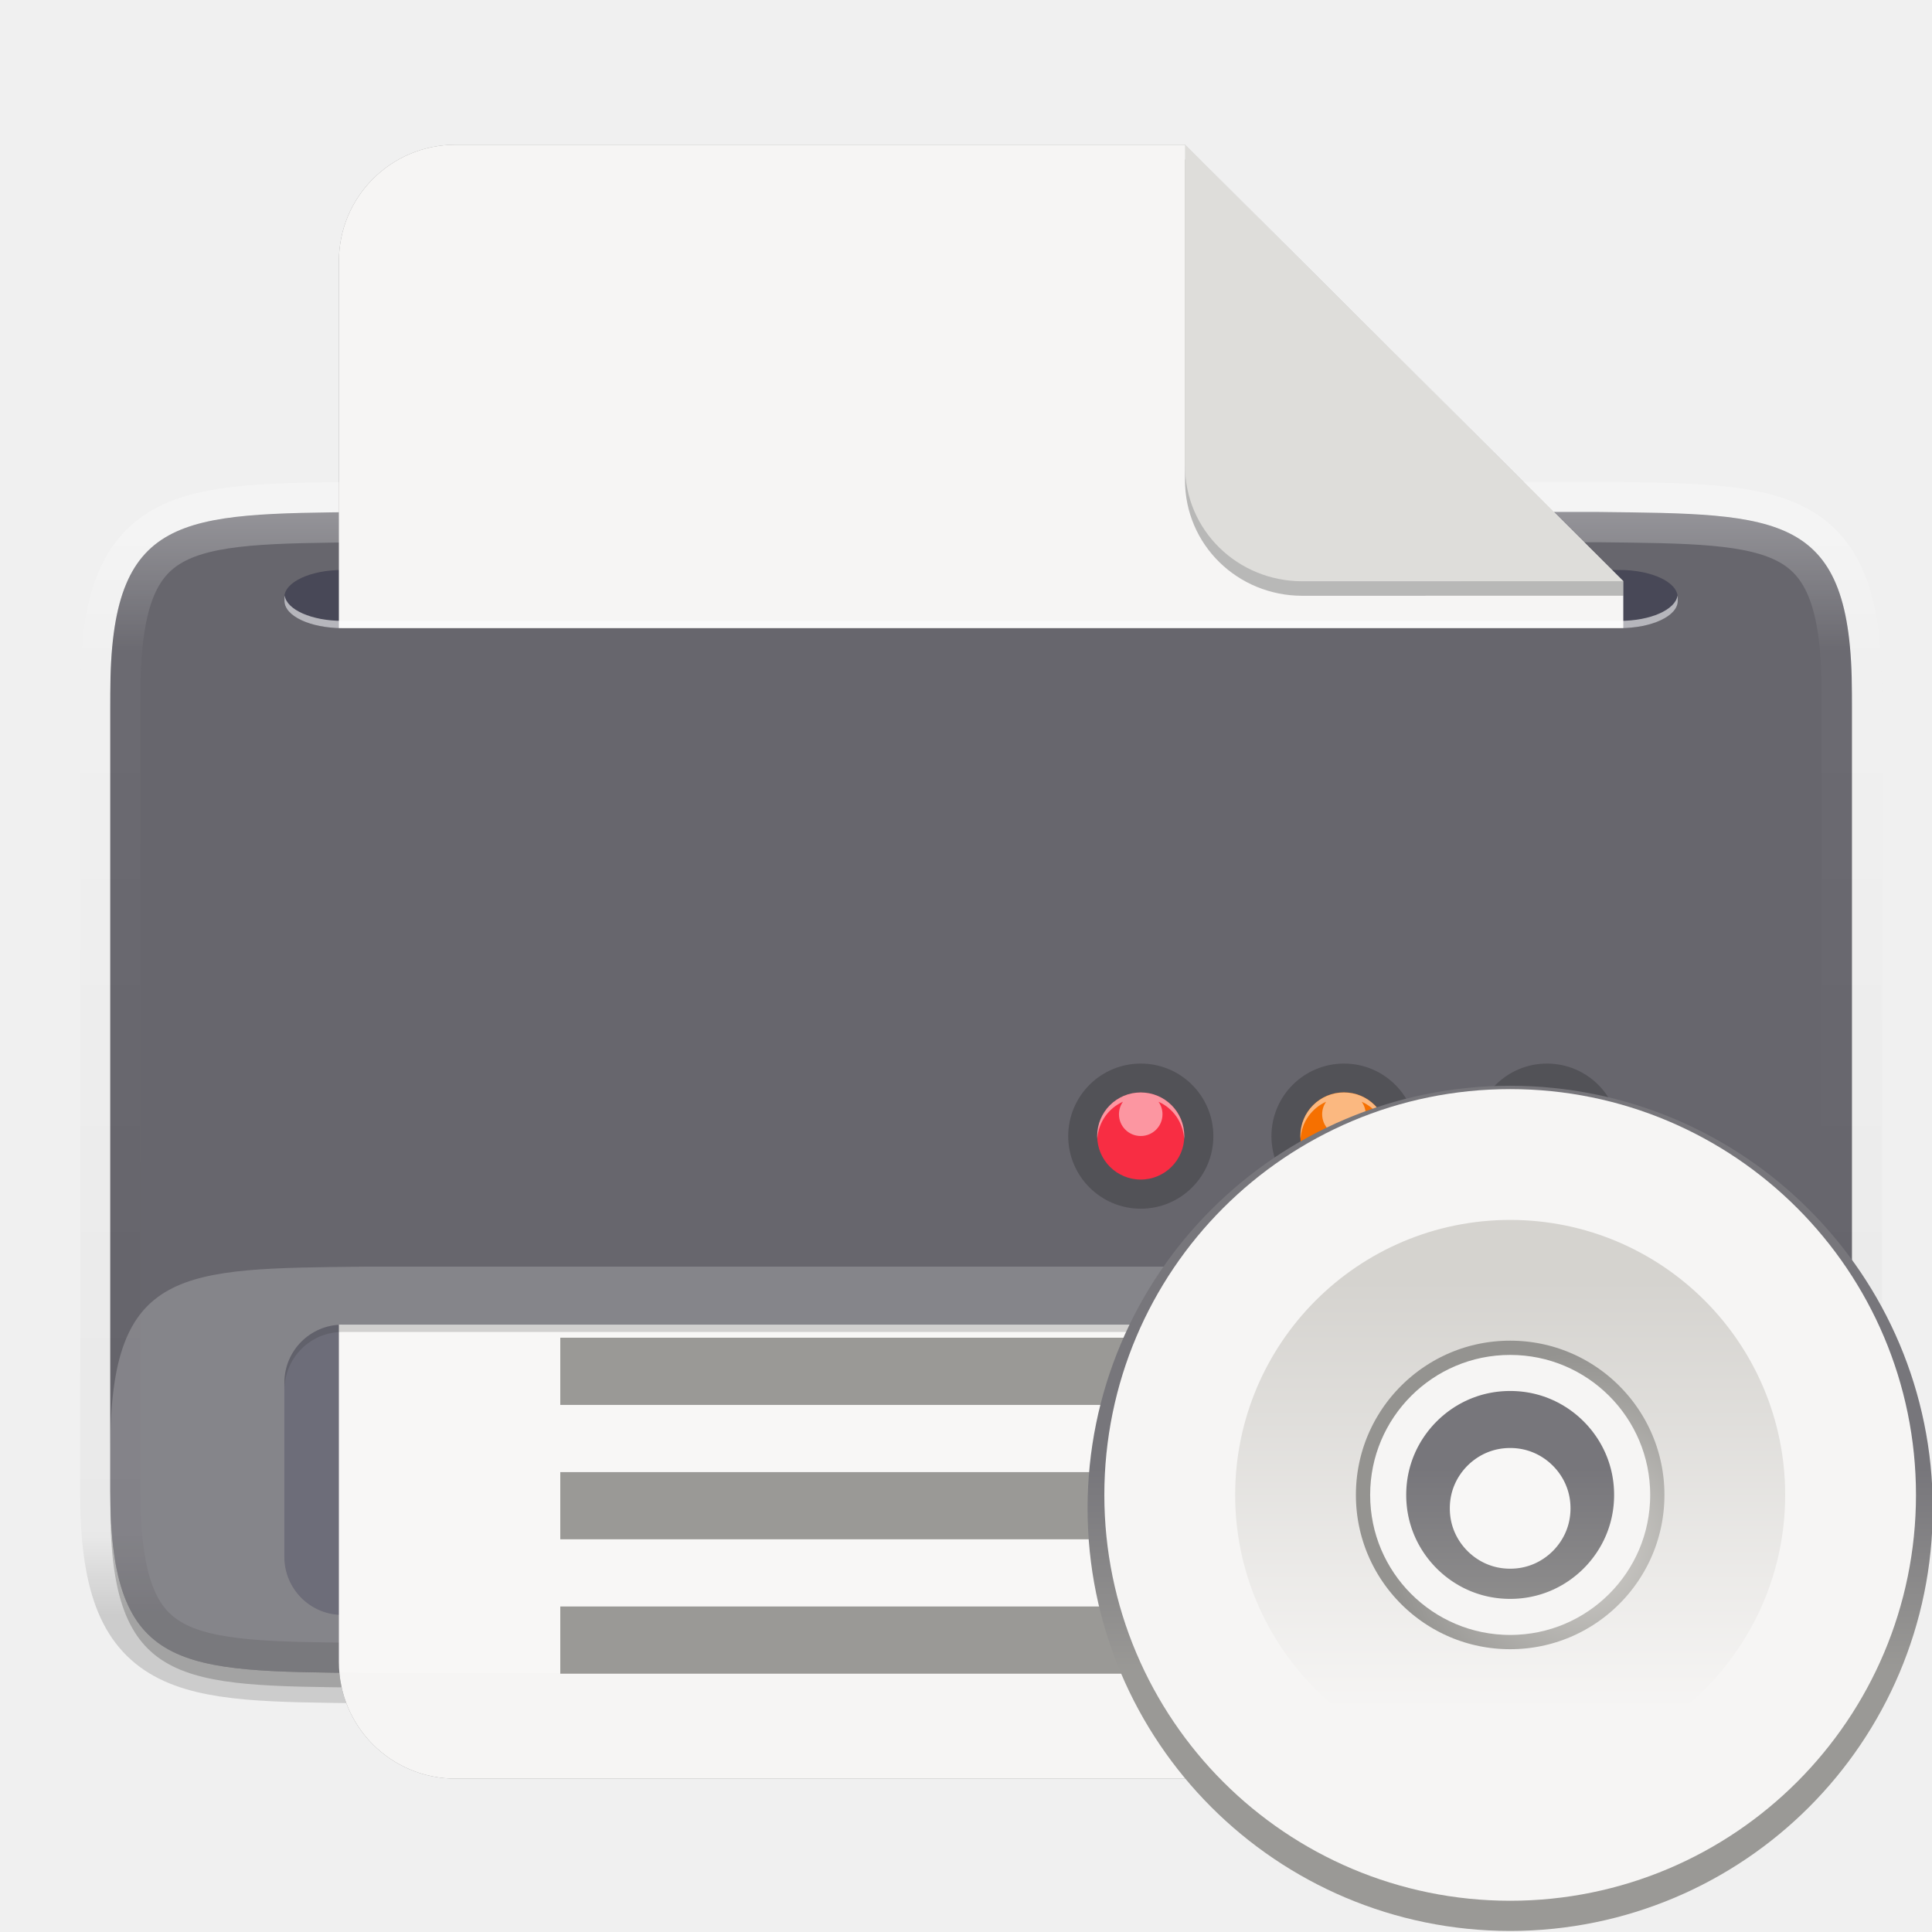
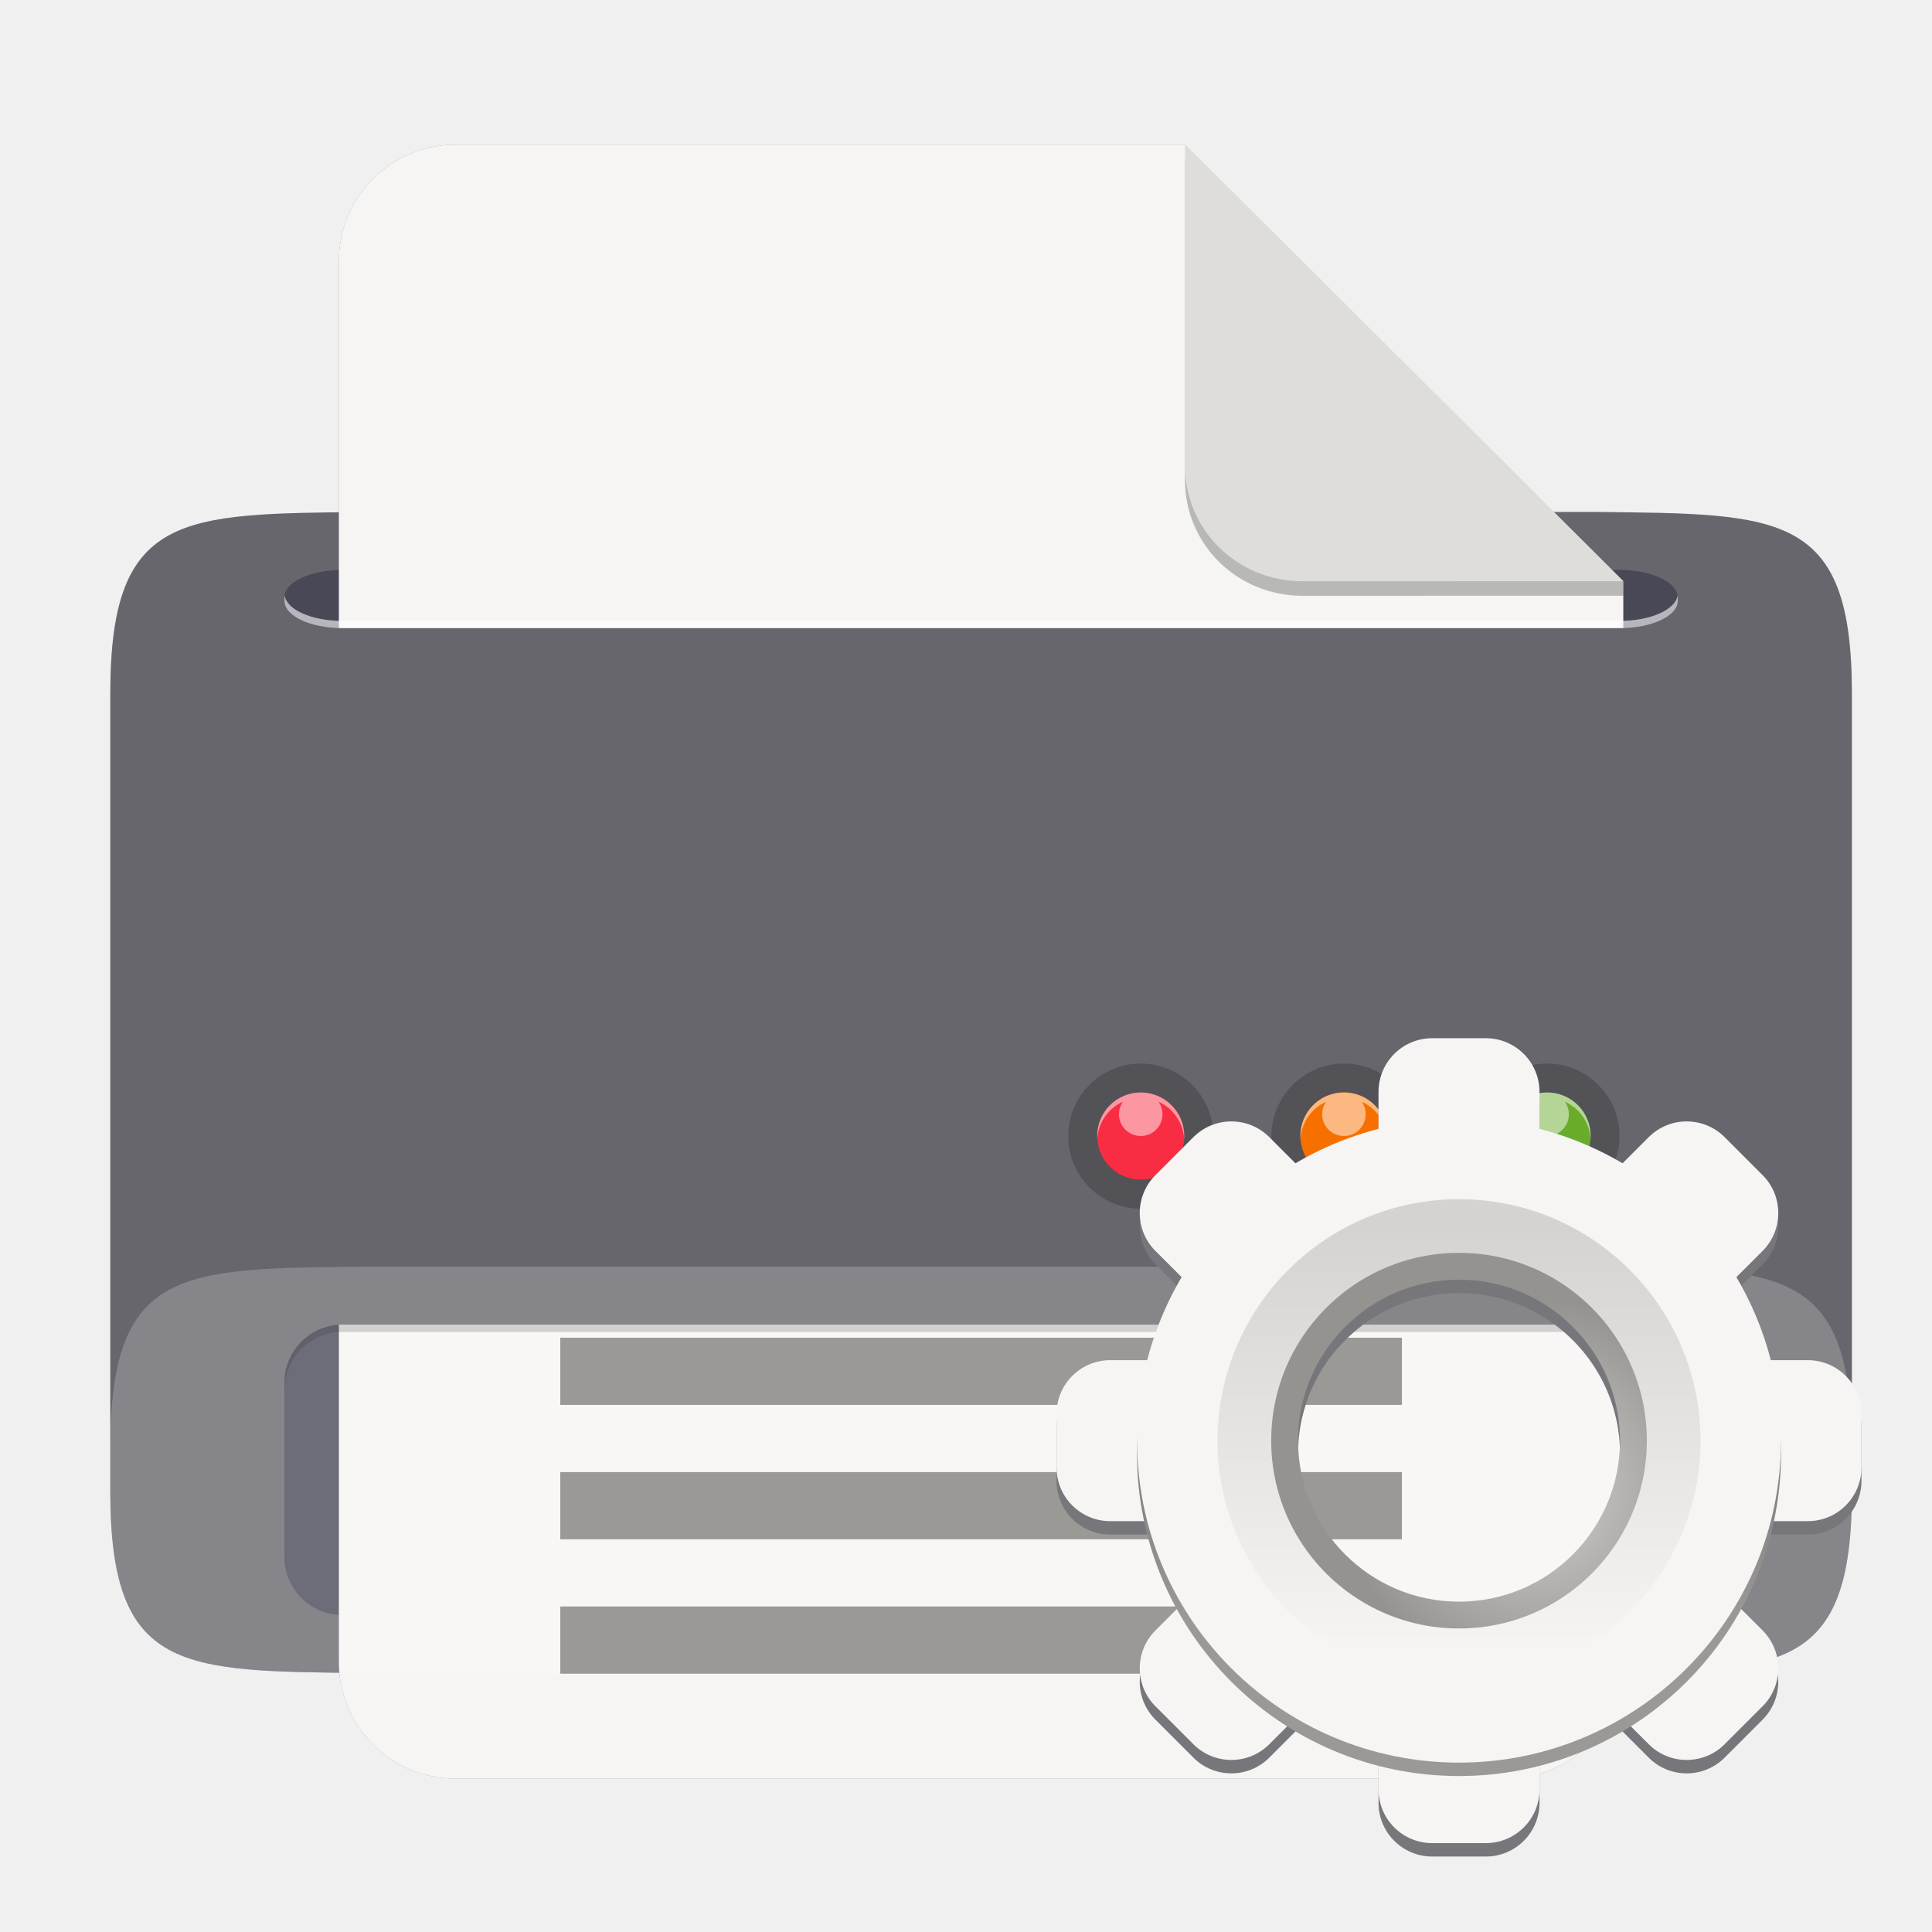
<svg xmlns="http://www.w3.org/2000/svg" fill="none" height="128" viewBox="0 0 128 128" width="128">
-   <linearGradient id="paint0_linear" gradientUnits="userSpaceOnUse" x1="65" x2="65" y1="33.923" y2="107.001">
-     <stop offset="0" stop-color="#fff" />
-     <stop offset=".125" stop-color="#fff" stop-opacity=".098" />
-     <stop offset=".925" stop-opacity=".098" />
-     <stop offset="1" stop-opacity=".498" />
-   </linearGradient>
-   <linearGradient id="paint3_linear" gradientUnits="userSpaceOnUse" x1="100.052" x2="100.052" y1="110.819" y2="97.266">
+   <linearGradient id="linearGradient1027" gradientUnits="userSpaceOnUse" x1="64" x2="64" y1="262.5" y2="232">
    <stop offset="0" stop-color="#9a9996" />
    <stop offset="1" stop-color="#77767b" />
  </linearGradient>
-   <radialGradient id="paint4_radial" cx="0" cy="0" gradientTransform="matrix(0 -12.5615 12.5615 0 104.763 102.183)" gradientUnits="userSpaceOnUse" r="1">
+   <radialGradient id="radialGradient1103" cx="-243.067" cy="-74.6" gradientUnits="userSpaceOnUse" r="28.267">
    <stop offset="0" stop-color="#d5d3cf" />
    <stop offset="1" stop-color="#949390" />
  </radialGradient>
-   <linearGradient id="paint5_linear" gradientUnits="userSpaceOnUse" x1="100.052" x2="100.052" y1="84.823" y2="113.264">
+   <linearGradient id="linearGradient1099" gradientUnits="userSpaceOnUse" x1="204" x2="268" y1="-64" y2="-64">
    <stop offset="0" stop-color="#d5d3cf" />
    <stop offset="1" stop-color="#f6f5f4" />
  </linearGradient>
-   <path d="m122.692 99.79c0 12.02-4.703 11.88-16.827 12.02h-81.73c-12.124-.14-16.827 0-16.827-12.02v-52.885c0-12.019 4.703-11.879 16.827-12.019h81.73c12.124.14 16.827 0 16.827 12.019z" fill="#000" opacity=".2" />
  <path d="m122.692 98.828c0 12.019-4.703 11.879-16.827 12.019h-81.73c-12.124-.14-16.827 0-16.827-12.019v-52.885c0-12.019 4.703-11.879 16.827-12.019h81.73c12.124.14 16.827 0 16.827 12.019z" fill="#000" opacity=".1" />
  <path d="m30.183 9.588h48.327l29.038 28.917.001 71.581c0 4.284-3.491 7.754-7.775 7.754h-69.59c-4.284 0-7.732-3.449-7.732-7.732v-92.788c0-4.284 3.449-7.732 7.732-7.732z" fill="#000" opacity=".4" />
  <path d="m122.692 98.823c0 12.02-4.703 11.88-16.827 12.02h-81.73c-12.124-.14-16.827 0-16.827-12.02v-52.885c0-12.019 4.703-11.879 16.827-12.019h81.73c12.124.14 16.827 0 16.827 12.019z" fill="#67666d" />
  <path d="m107.301 37.762h-84.615c-2.125 0-3.847.807-3.847 1.803v.242c0 .996 1.722 1.803 3.847 1.803h84.615c2.124 0 3.846-.807 3.846-1.803v-.242c0-.996-1.722-1.803-3.846-1.803z" fill="#000021" opacity=".3" />
-   <path d="m122.692 98.828c0 12.019-4.703 11.879-16.827 12.019h-81.73c-12.124-.14-16.827 0-16.827-12.019v-52.885c0-12.019 4.703-11.879 16.827-12.019h81.73c12.124.14 16.827 0 16.827 12.019z" opacity=".3" stroke="url(#paint0_linear)" stroke-width="4" />
  <path d="m107.301 87.763h-84.615c-2.125 0-3.847 1.722-3.847 3.847v11.537c0 2.124 1.722 3.847 3.847 3.847h84.615c2.124 0 3.846-1.723 3.846-3.847v-11.537c0-2.124-1.722-3.847-3.846-3.847z" fill="#000021" opacity=".3" />
  <path d="m30.183 9.588h48.327l29.038 28.917.001 71.581c0 4.284-3.492 7.754-7.775 7.754h-69.59c-4.284 0-7.732-3.449-7.732-7.732v-92.788c0-4.284 3.449-7.732 7.732-7.732z" fill="#f6f5f4" />
  <path d="m22.692 87.764c-2.131 0-3.846 1.715-3.846 3.846v.481c0-2.131 1.715-3.846 3.846-3.846h84.616c2.131 0 3.846 1.715 3.846 3.846v-.481c0-2.131-1.715-3.846-3.846-3.846z" fill="#000" opacity=".2" />
  <path d="m18.839 41.608h92.308v46.154h-92.308z" fill="#67666d" />
  <path d="m122.692 98.822c0 12.019-4.703 11.879-16.827 12.019h-81.73c-12.124-.14-16.827 0-16.827-12.019v-2.885c0-12.019 4.703-11.879 16.827-12.019h81.73c12.124.14 16.827 0 16.827 12.019z" fill="#fff" opacity=".2" />
  <path clip-rule="evenodd" d="m37.12 88.627h55.76v4.452h-55.76zm0 8.904h55.76v4.451h-55.76zm55.76 8.903h-55.76v4.452h55.76z" fill="#9a9996" fill-rule="evenodd" />
  <path d="m80.388 75.272c0-2.655-2.153-4.808-4.808-4.808s-4.808 2.153-4.808 4.808 2.153 4.808 4.808 4.808 4.808-2.153 4.808-4.808z" fill="#000" opacity=".2" />
  <path d="m75.577 78.149c1.593 0 2.885-1.292 2.885-2.885 0-1.593-1.292-2.885-2.885-2.885-1.593 0-2.885 1.292-2.885 2.885 0 1.593 1.292 2.885 2.885 2.885z" fill="#f82d43" />
  <path d="m75.577 72.379c-1.598 0-2.885 1.287-2.885 2.885 0 .061.005.12.009.18.067-1.098.743-2.024 1.696-2.451-.164.234-.263.519-.263.828 0 .799.643 1.442 1.442 1.442.799 0 1.442-.643 1.442-1.442 0-.309-.098-.594-.263-.828.953.427 1.628 1.353 1.696 2.451.004-.06.009-.119.009-.18 0-1.598-1.286-2.885-2.885-2.885z" fill="#fff" opacity=".5" />
  <path d="m107.299 75.272c0-2.655-2.153-4.808-4.808-4.808-2.655 0-4.808 2.153-4.808 4.808s2.153 4.808 4.808 4.808c2.655 0 4.808-2.153 4.808-4.808z" fill="#000" opacity=".2" />
  <path d="m102.5 78.149c1.594 0 2.885-1.292 2.885-2.885 0-1.593-1.291-2.885-2.885-2.885-1.593 0-2.884 1.292-2.884 2.885 0 1.593 1.291 2.885 2.884 2.885z" fill="#7eff00" fill-opacity=".514" />
  <path d="m102.5 72.379c-1.598 0-2.884 1.287-2.884 2.885 0 .061.005.12.009.18.067-1.098.743-2.024 1.696-2.451-.165.234-.263.519-.263.828 0 .799.643 1.442 1.442 1.442.8 0 1.443-.643 1.443-1.442 0-.309-.099-.594-.263-.828.953.427 1.628 1.353 1.696 2.451.004-.06.009-.119.009-.18 0-1.598-1.287-2.885-2.885-2.885z" fill="#fff" opacity=".5" />
  <path d="m93.852 75.272c0-2.655-2.153-4.808-4.808-4.808s-4.808 2.153-4.808 4.808 2.153 4.808 4.808 4.808 4.808-2.153 4.808-4.808z" fill="#000" opacity=".2" />
  <path d="m91.923 75.257v-.002c0-1.593-1.291-2.884-2.884-2.884h-.002c-1.593 0-2.884 1.291-2.884 2.884v.002c0 1.593 1.291 2.884 2.884 2.884h.002c1.593 0 2.884-1.291 2.884-2.884z" fill="#f67000" />
  <path d="m89.039 72.379c-1.598 0-2.885 1.287-2.885 2.885 0 .061.005.12.009.18.067-1.098.743-2.024 1.696-2.451-.164.234-.263.519-.263.828 0 .799.643 1.442 1.442 1.442.799 0 1.442-.643 1.442-1.442 0-.309-.098-.594-.263-.828.953.427 1.628 1.353 1.696 2.451.004-.06.009-.119.009-.18 0-1.598-1.286-2.885-2.885-2.885z" fill="#fff" opacity=".5" />
  <path d="m78.51 10.55v21.264c0 4.284 3.49 7.658 7.773 7.658l21.265-.005v-.962z" fill="#000" opacity=".25" />
  <path d="m78.51 9.588v21.264c0 4.284 3.49 7.658 7.773 7.658l21.265-.005z" fill="#deddda" />
  <path d="m18.859 39.452c-.006.04-.013.08-.013.12v.24c0 .999 1.715 1.803 3.846 1.803h84.616c2.131 0 3.846-.804 3.846-1.803v-.24c0-.041-.008-.08-.013-.12-.132.942-1.789 1.683-3.833 1.683h-84.616c-2.044 0-3.701-.741-3.833-1.683z" fill="#fff" opacity=".6" />
-   <path d="m101.83 73.268h-3.555c-1.963 0-3.555 1.592-3.555 3.555v3.555c0 1.963 1.592 3.555 3.555 3.555h3.555c1.963 0 3.555-1.592 3.555-3.555v-3.555c0-1.964-1.592-3.555-3.555-3.555z" fill="#77767b" />
-   <path d="m101.83 115.93h-3.555c-1.963 0-3.555 1.592-3.555 3.555v3.555c0 1.964 1.592 3.555 3.555 3.555h3.555c1.963 0 3.555-1.591 3.555-3.555v-3.555c0-1.963-1.592-3.555-3.555-3.555z" fill="#77767b" />
-   <path d="m82.455 79.823-2.514 2.514c-1.388 1.388-1.388 3.639 0 5.028l2.514 2.514c1.388 1.388 3.639 1.388 5.028 0l2.514-2.514c1.388-1.388 1.388-3.639 0-5.028l-2.514-2.514c-1.388-1.388-3.639-1.388-5.028 0z" fill="#77767b" />
-   <path d="m112.622 109.989-2.514 2.514c-1.389 1.388-1.389 3.639 0 5.028l2.514 2.513c1.388 1.389 3.639 1.389 5.027 0l2.514-2.513c1.389-1.389 1.389-3.64 0-5.028l-2.514-2.514c-1.388-1.388-3.639-1.388-5.027 0z" fill="#77767b" />
-   <path d="m73.389 98.154v3.555c0 1.964 1.592 3.555 3.555 3.555h3.555c1.964 0 3.555-1.591 3.555-3.555v-3.555c0-1.963-1.592-3.555-3.555-3.555h-3.555c-1.963 0-3.555 1.592-3.555 3.555z" fill="#77767b" />
-   <path d="m116.05 98.154v3.555c0 1.964 1.592 3.555 3.556 3.555h3.555c1.963 0 3.555-1.591 3.555-3.555v-3.555c0-1.963-1.592-3.555-3.555-3.555h-3.555c-1.964 0-3.556 1.592-3.556 3.555z" fill="#77767b" />
-   <path d="m79.942 117.531 2.514 2.513c1.388 1.389 3.639 1.389 5.028 0l2.514-2.513c1.388-1.389 1.388-3.64 0-5.028l-2.514-2.514c-1.388-1.388-3.639-1.388-5.028 0l-2.514 2.514c-1.388 1.388-1.388 3.639 0 5.028z" fill="#77767b" />
-   <path d="m110.108 87.364 2.514 2.514c1.388 1.388 3.639 1.388 5.027 0l2.514-2.514c1.389-1.388 1.389-3.639 0-5.028l-2.514-2.514c-1.388-1.388-3.639-1.388-5.027 0l-2.514 2.514c-1.388 1.388-1.388 3.639 0 5.028z" fill="#77767b" />
-   <g fill="#f6f5f4">
-     <path d="m101.83 72.379h-3.555c-1.963 0-3.555 1.592-3.555 3.555v3.555c0 1.964 1.592 3.555 3.555 3.555h3.555c1.963 0 3.555-1.592 3.555-3.555v-3.555c0-1.964-1.592-3.555-3.555-3.555z" />
-     <path d="m101.83 115.041h-3.555c-1.963 0-3.555 1.592-3.555 3.555v3.555c0 1.964 1.592 3.555 3.555 3.555h3.555c1.963 0 3.555-1.591 3.555-3.555v-3.555c0-1.963-1.592-3.555-3.555-3.555z" />
-     <path d="m82.455 78.934-2.514 2.514c-1.388 1.388-1.388 3.639 0 5.028l2.514 2.514c1.388 1.388 3.639 1.388 5.028 0l2.514-2.514c1.388-1.388 1.388-3.639 0-5.028l-2.514-2.514c-1.388-1.388-3.639-1.388-5.028 0z" />
-     <path d="m112.622 109.1-2.514 2.514c-1.389 1.388-1.389 3.639 0 5.028l2.514 2.514c1.388 1.388 3.639 1.388 5.027 0l2.514-2.514c1.389-1.389 1.389-3.64 0-5.028l-2.514-2.514c-1.388-1.388-3.639-1.388-5.027 0z" />
-     <path d="m73.389 97.265v3.556c0 1.963 1.592 3.555 3.555 3.555h3.555c1.964 0 3.555-1.592 3.555-3.555v-3.556c0-1.963-1.592-3.555-3.555-3.555h-3.555c-1.963 0-3.555 1.592-3.555 3.555z" />
-     <path d="m116.05 97.265v3.556c0 1.963 1.592 3.555 3.556 3.555h3.555c1.963 0 3.555-1.592 3.555-3.555v-3.556c0-1.963-1.592-3.555-3.555-3.555h-3.555c-1.964 0-3.556 1.592-3.556 3.555z" />
-     <path d="m79.942 116.642 2.514 2.514c1.388 1.388 3.639 1.388 5.028 0l2.514-2.514c1.388-1.389 1.388-3.64 0-5.028l-2.514-2.514c-1.388-1.388-3.639-1.388-5.028 0l-2.514 2.514c-1.388 1.388-1.388 3.639 0 5.028z" />
-     <path d="m110.108 86.475 2.514 2.514c1.388 1.388 3.639 1.388 5.027 0l2.514-2.514c1.389-1.388 1.389-3.639 0-5.028l-2.514-2.514c-1.388-1.388-3.639-1.388-5.027 0l-2.514 2.514c-1.388 1.388-1.388 3.639 0 5.028z" />
+   <g enable-background="new" transform="matrix(.4443912 0 0 .4443912 68.22244 -9.428584)">
+     <g fill="#77767b" transform="translate(140 2)">
+       <rect height="24" rx="8" width="24" x="-88" y="176" />
+       <rect height="24" rx="8" width="24" x="-88" y="272" />
+       <rect height="24" rx="8" transform="matrix(.7071068 -.7071068 .7071068 .7071068 0 0)" width="24" x="-232.62" y="53.14" />
+       <rect height="24" rx="8" transform="matrix(.7071068 -.7071068 .7071068 .7071068 0 0)" width="24" x="-232.62" y="149.14" />
+       <rect height="24" rx="8" transform="rotate(-90)" width="24" x="-248" y="-136" />
+       <rect height="24" rx="8" transform="rotate(-90)" width="24" x="-248" y="-40" />
+       <g transform="matrix(-.7071068 -.7071068 .7071068 -.7071068 0 0)">
+         <rect height="24" rx="8" width="24" x="-125.14" y="-280.62" />
+         <rect height="24" rx="8" width="24" x="-125.14" y="-184.62" />
+       </g>
+     </g>
+     <g fill="#f6f5f4" transform="translate(140)">
+       <rect height="24" rx="8" width="24" x="-88" y="176" />
+       <rect height="24" rx="8" width="24" x="-88" y="272" />
+       <rect height="24" rx="8" transform="matrix(.7071068 -.7071068 .7071068 .7071068 0 0)" width="24" x="-232.62" y="53.14" />
+       <rect height="24" rx="8" transform="matrix(.7071068 -.7071068 .7071068 .7071068 0 0)" width="24" x="-232.62" y="149.14" />
+       <rect height="24" rx="8" transform="rotate(-90)" width="24" x="-248" y="-136" />
+       <rect height="24" rx="8" transform="rotate(-90)" width="24" x="-248" y="-40" />
+       <g transform="matrix(-.7071068 -.7071068 .7071068 -.7071068 0 0)">
+         <rect height="24" rx="8" width="24" x="-125.14" y="-280.62" />
+         <rect height="24" rx="8" width="24" x="-125.14" y="-184.62" />
+       </g>
+     </g>
+     <g fill="none">
+       <circle cx="64" cy="238" r="36" stroke="url(#linearGradient1027)" stroke-width="24" />
+       <circle cx="64" cy="236" r="38" stroke="#f6f5f4" stroke-width="20" />
+       <circle cx="-236" cy="-64" r="26.5" stroke="url(#radialGradient1103)" stroke-linecap="square" stroke-linejoin="round" stroke-width="5" transform="matrix(0 -1 -1 0 0 0)" />
+       <circle cx="236" cy="-64" r="32" stroke="url(#linearGradient1099)" stroke-linecap="square" stroke-linejoin="round" stroke-width="8" transform="rotate(90)" />
+     </g>
  </g>
-   <path d="m100.052 115.93c8.836 0 15.998-7.163 15.998-15.998 0-8.835-7.162-15.998-15.998-15.998-8.835 0-15.998 7.163-15.998 15.998 0 8.835 7.163 15.998 15.998 15.998z" stroke="url(#paint3_linear)" stroke-width="24" />
-   <path d="m100.052 115.93c9.327 0 16.887-7.561 16.887-16.887 0-9.326-7.56-16.887-16.887-16.887-9.326 0-16.887 7.561-16.887 16.887 0 9.326 7.561 16.887 16.887 16.887z" stroke="#f6f5f4" stroke-width="20" />
-   <path d="m88.276 99.043c0-6.504 5.272-11.776 11.776-11.776 6.504 0 11.777 5.272 11.777 11.776 0 6.504-5.273 11.776-11.777 11.776-6.503 0-11.776-5.272-11.776-11.776z" stroke="url(#paint4_radial)" stroke-linecap="square" stroke-linejoin="round" stroke-width="5" />
-   <path d="m85.832 99.043c0 7.854 6.367 14.221 14.22 14.221 7.854 0 14.221-6.367 14.221-14.221 0-7.854-6.367-14.22-14.221-14.22-7.853 0-14.22 6.367-14.22 14.22z" stroke="url(#paint5_linear)" stroke-linecap="square" stroke-linejoin="round" stroke-width="8" />
</svg>
